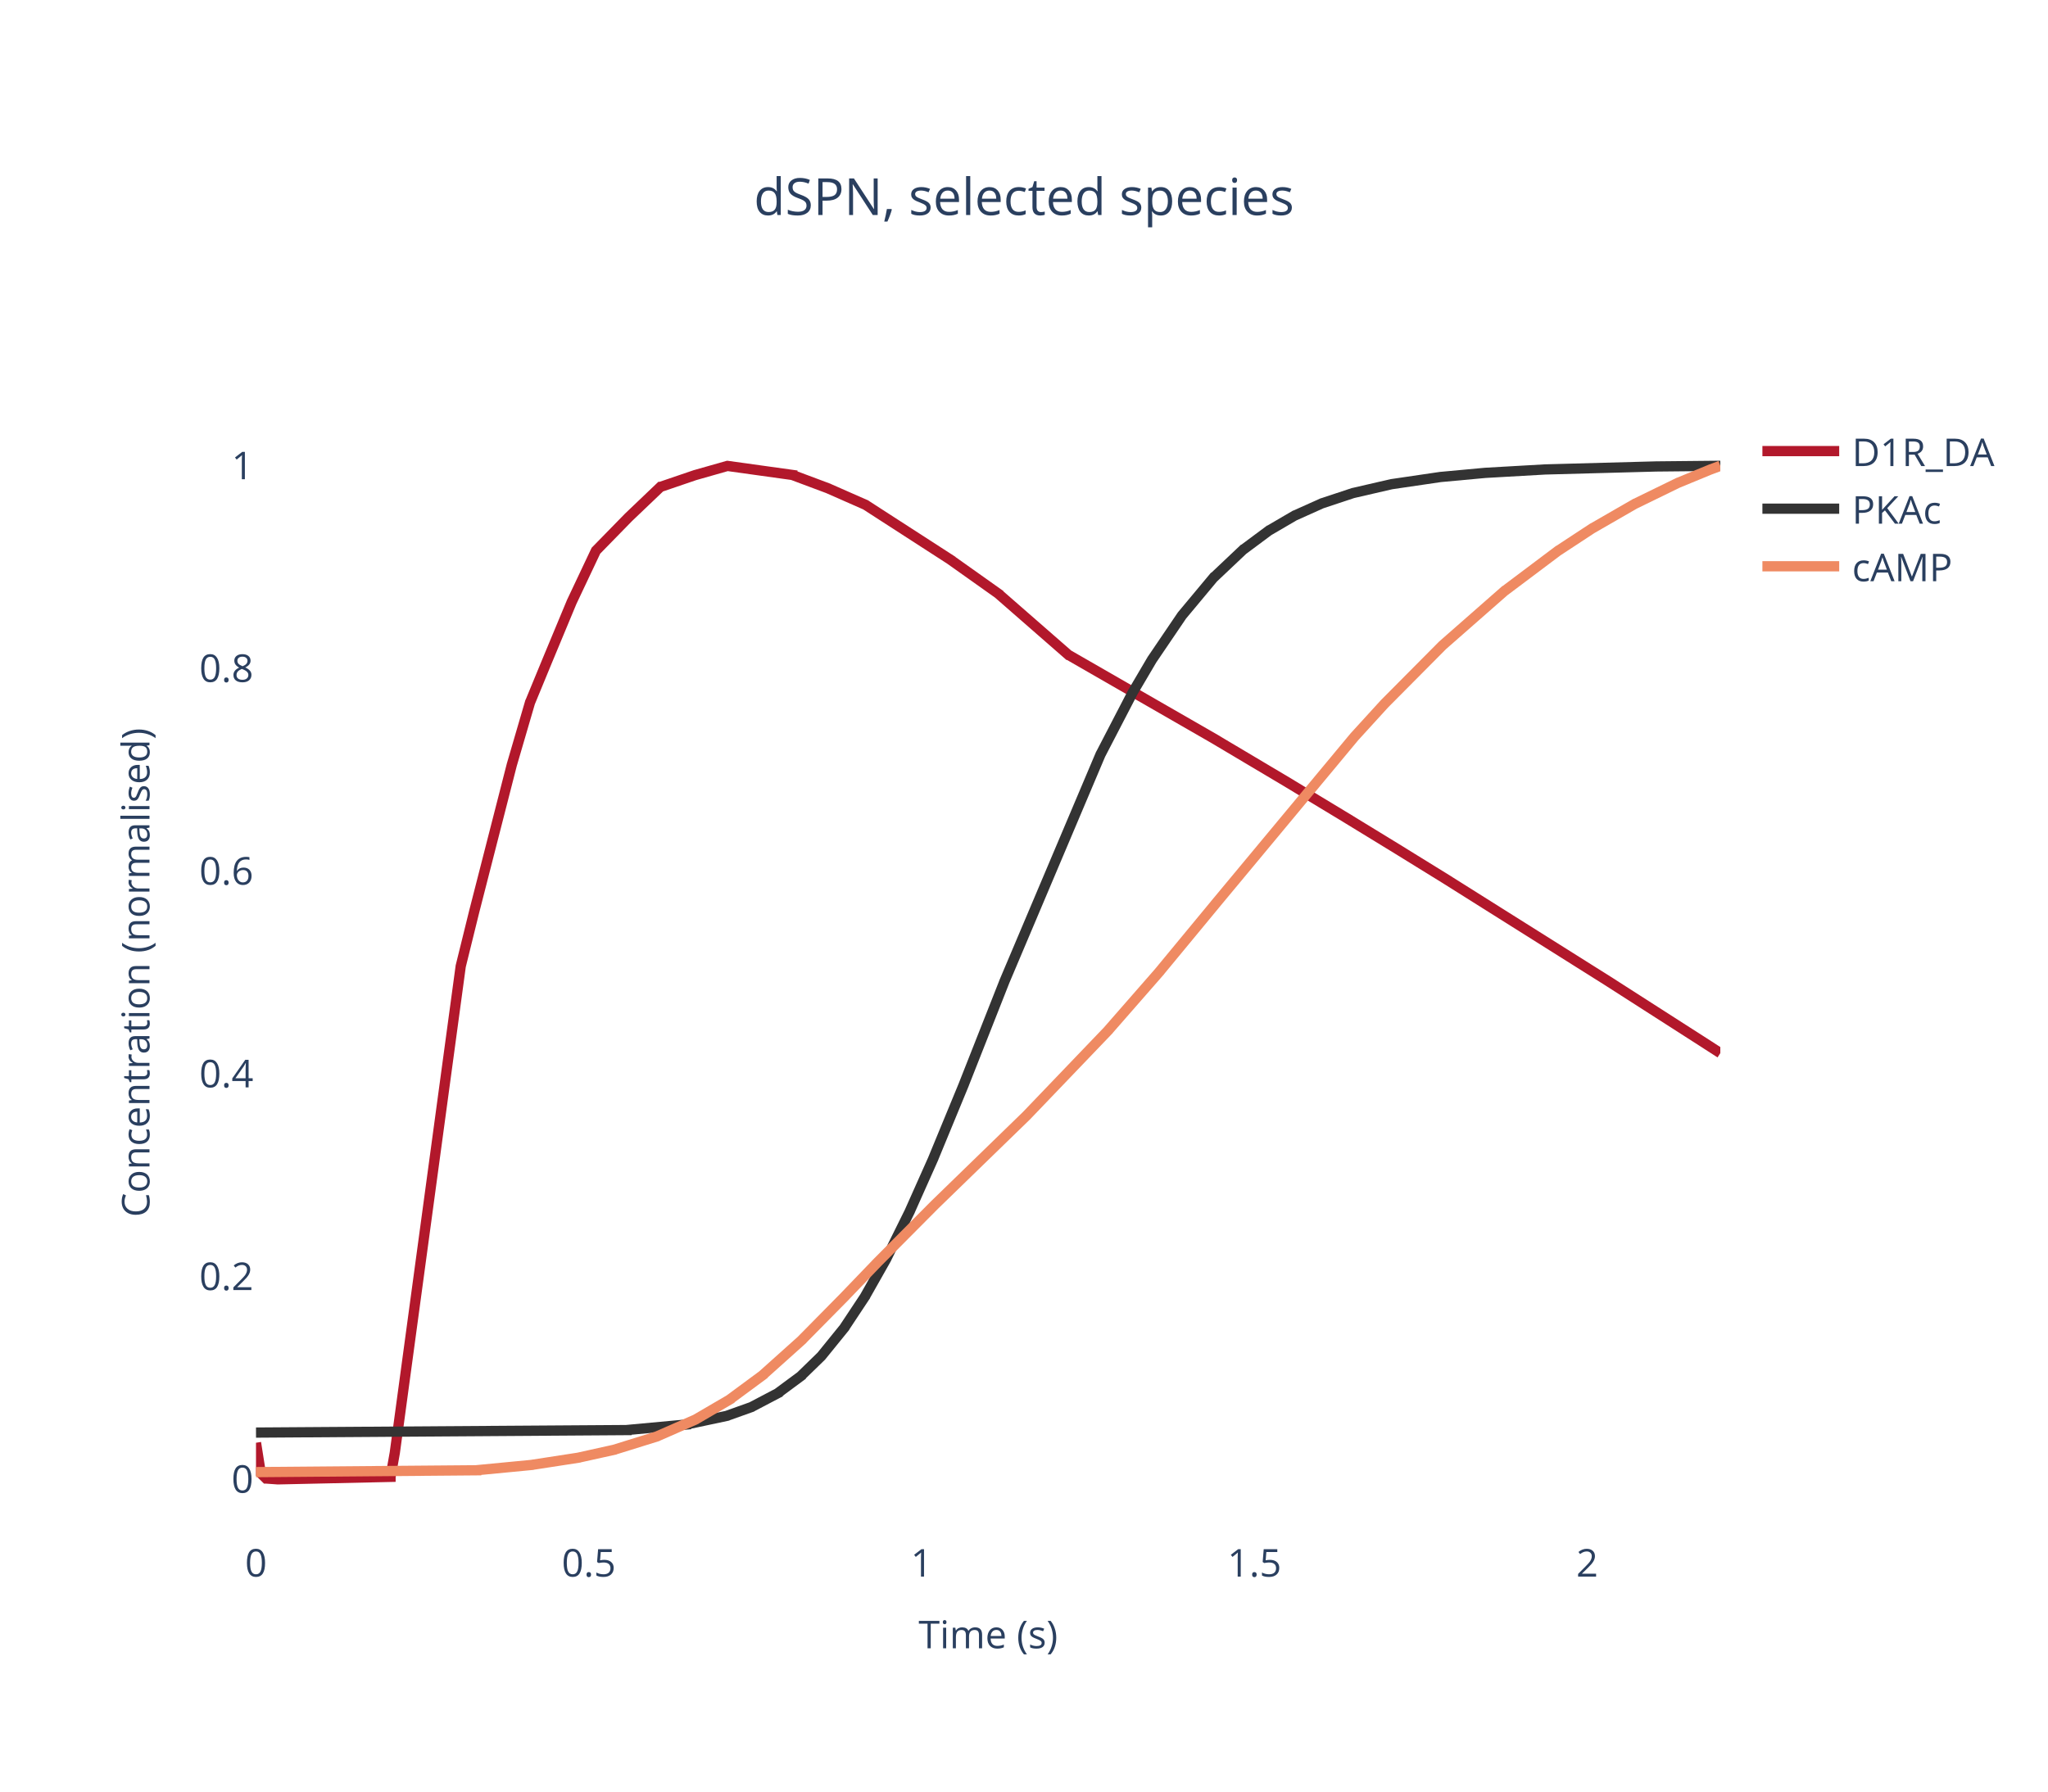
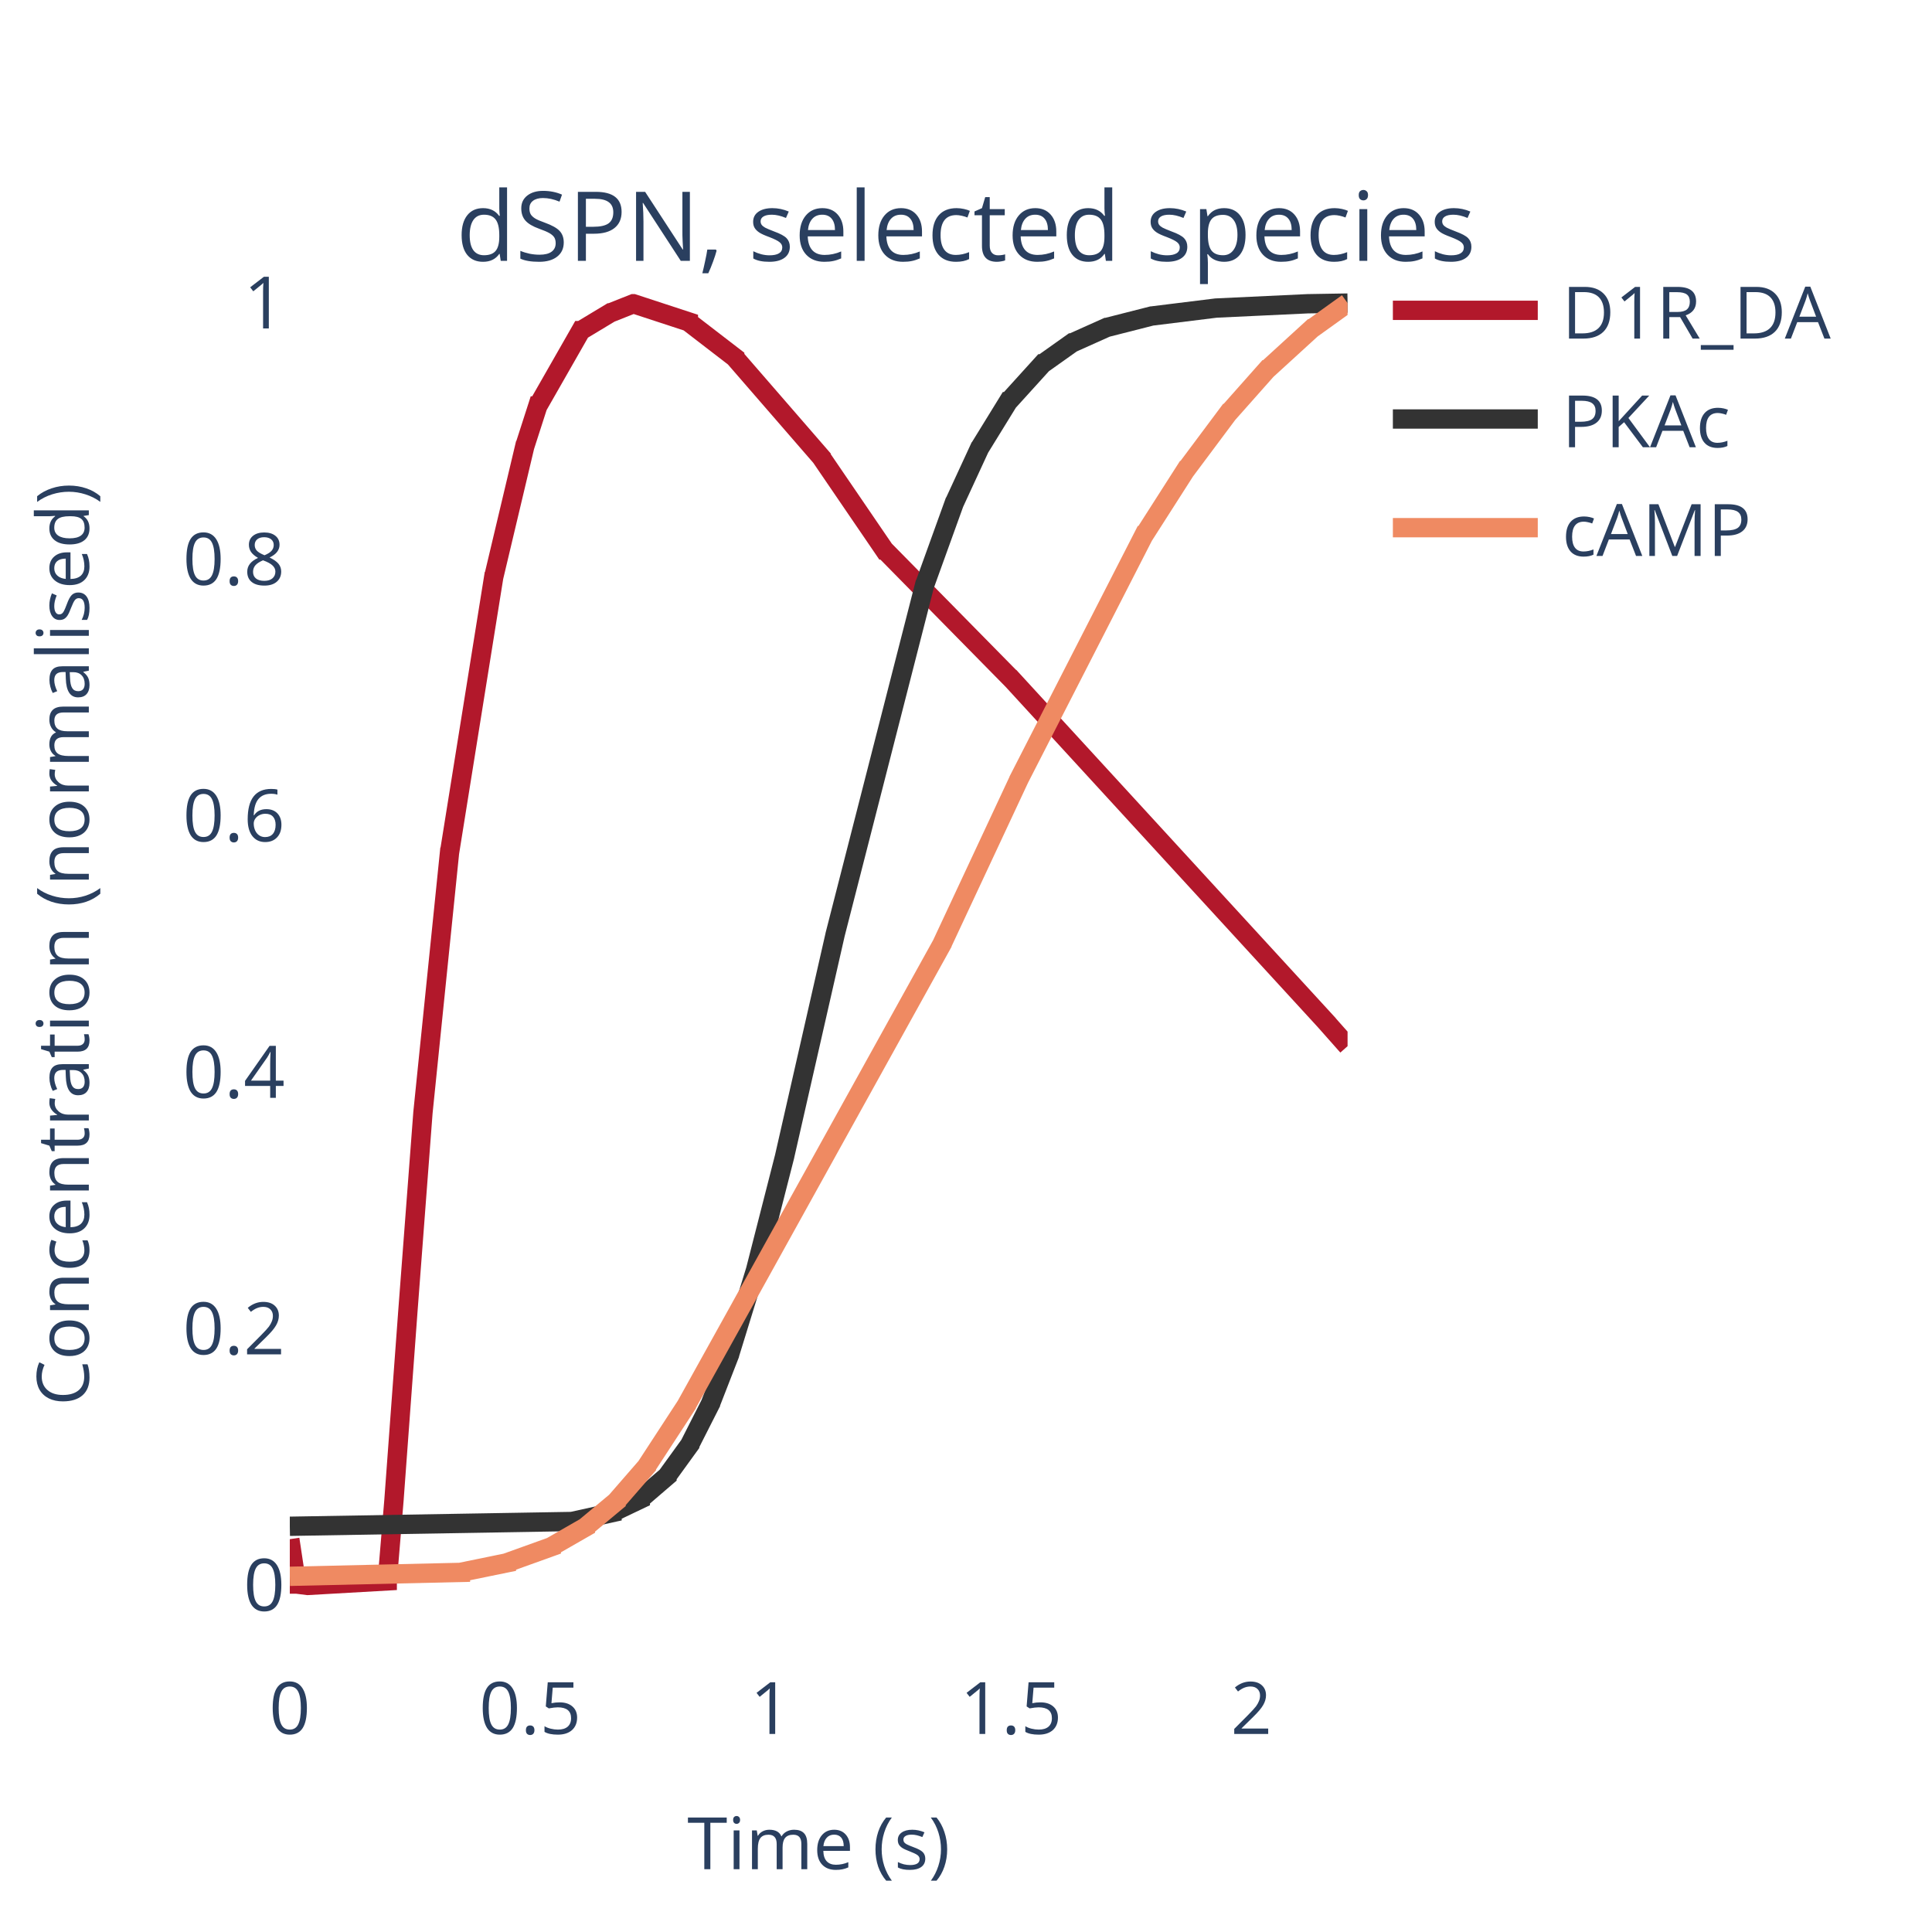
- <svg xmlns="http://www.w3.org/2000/svg" class="main-svg" width="800" height="700" style="" viewBox="0 0 800 700">
-   <rect x="0" y="0" width="800" height="700" style="fill: rgb(255, 255, 255); fill-opacity: 1;" />
-   <defs id="defs-744abc">
+ <svg xmlns="http://www.w3.org/2000/svg" class="main-svg" width="400" height="400" style="" viewBox="0 0 400 400">
+   <rect x="0" y="0" width="400" height="400" style="fill: rgb(255, 255, 255); fill-opacity: 1;" />
+   <defs id="defs-068fc3">
    <g class="clips">
-       <clipPath id="clip744abcxyplot" class="plotclip">
-         <rect width="572" height="440" />
-       </clipPath>
-       <clipPath class="axesclip" id="clip744abcx">
-         <rect x="100" y="0" width="572" height="700" />
-       </clipPath>
-       <clipPath class="axesclip" id="clip744abcy">
-         <rect x="0" y="160" width="800" height="440" />
-       </clipPath>
-       <clipPath class="axesclip" id="clip744abcxy">
-         <rect x="100" y="160" width="572" height="440" />
+       <clipPath id="clip068fc3xyplot" class="plotclip">
+         <rect width="219" height="295" />
+       </clipPath>
+       <clipPath class="axesclip" id="clip068fc3x">
+         <rect x="60" y="0" width="219" height="400" />
+       </clipPath>
+       <clipPath class="axesclip" id="clip068fc3y">
+         <rect x="0" y="48" width="400" height="295" />
+       </clipPath>
+       <clipPath class="axesclip" id="clip068fc3xy">
+         <rect x="60" y="48" width="219" height="295" />
      </clipPath>
    </g>
    <g class="gradients" />
    <g class="patterns" />
  </defs>
  <g class="bglayer" />
  <g class="layer-below">
    <g class="imagelayer" />
    <g class="shapelayer" />
  </g>
  <g class="cartesianlayer">
    <g class="subplot xy">
      <g class="layer-subplot">
        <g class="shapelayer" />
        <g class="imagelayer" />
      </g>
      <g class="minor-gridlayer">
        <g class="x" />
        <g class="y" />
      </g>
      <g class="gridlayer">
        <g class="x">
-           <path class="xgrid crisp" transform="translate(230,0)" d="M0,160v440" style="stroke: rgb(255, 255, 255); stroke-opacity: 1; stroke-width: 1px;" />
-           <path class="xgrid crisp" transform="translate(360,0)" d="M0,160v440" style="stroke: rgb(255, 255, 255); stroke-opacity: 1; stroke-width: 1px;" />
-           <path class="xgrid crisp" transform="translate(490,0)" d="M0,160v440" style="stroke: rgb(255, 255, 255); stroke-opacity: 1; stroke-width: 1px;" />
-           <path class="xgrid crisp" transform="translate(620,0)" d="M0,160v440" style="stroke: rgb(255, 255, 255); stroke-opacity: 1; stroke-width: 1px;" />
+           <path class="xgrid crisp" transform="translate(109.77,0)" d="M0,48v295" style="stroke: rgb(255, 255, 255); stroke-opacity: 1; stroke-width: 1px;" />
+           <path class="xgrid crisp" transform="translate(159.55,0)" d="M0,48v295" style="stroke: rgb(255, 255, 255); stroke-opacity: 1; stroke-width: 1px;" />
+           <path class="xgrid crisp" transform="translate(209.32,0)" d="M0,48v295" style="stroke: rgb(255, 255, 255); stroke-opacity: 1; stroke-width: 1px;" />
+           <path class="xgrid crisp" transform="translate(259.09,0)" d="M0,48v295" style="stroke: rgb(255, 255, 255); stroke-opacity: 1; stroke-width: 1px;" />
        </g>
        <g class="y">
-           <path class="ygrid crisp" transform="translate(0,498.8)" d="M100,0h572" style="stroke: rgb(255, 255, 255); stroke-opacity: 1; stroke-width: 1px;" />
-           <path class="ygrid crisp" transform="translate(0,419.6)" d="M100,0h572" style="stroke: rgb(255, 255, 255); stroke-opacity: 1; stroke-width: 1px;" />
-           <path class="ygrid crisp" transform="translate(0,340.4)" d="M100,0h572" style="stroke: rgb(255, 255, 255); stroke-opacity: 1; stroke-width: 1px;" />
-           <path class="ygrid crisp" transform="translate(0,261.2)" d="M100,0h572" style="stroke: rgb(255, 255, 255); stroke-opacity: 1; stroke-width: 1px;" />
-           <path class="ygrid crisp" transform="translate(0,182)" d="M100,0h572" style="stroke: rgb(255, 255, 255); stroke-opacity: 1; stroke-width: 1px;" />
+           <path class="ygrid crisp" transform="translate(0,275.15)" d="M60,0h219" style="stroke: rgb(255, 255, 255); stroke-opacity: 1; stroke-width: 1px;" />
+           <path class="ygrid crisp" transform="translate(0,222.05)" d="M60,0h219" style="stroke: rgb(255, 255, 255); stroke-opacity: 1; stroke-width: 1px;" />
+           <path class="ygrid crisp" transform="translate(0,168.95)" d="M60,0h219" style="stroke: rgb(255, 255, 255); stroke-opacity: 1; stroke-width: 1px;" />
+           <path class="ygrid crisp" transform="translate(0,115.85)" d="M60,0h219" style="stroke: rgb(255, 255, 255); stroke-opacity: 1; stroke-width: 1px;" />
+           <path class="ygrid crisp" transform="translate(0,62.75)" d="M60,0h219" style="stroke: rgb(255, 255, 255); stroke-opacity: 1; stroke-width: 1px;" />
        </g>
      </g>
      <g class="zerolinelayer">
-         <path class="xzl zl crisp" transform="translate(100,0)" d="M0,160v440" style="stroke: rgb(255, 255, 255); stroke-opacity: 1; stroke-width: 2px;" />
-         <path class="yzl zl crisp" transform="translate(0,578)" d="M100,0h572" style="stroke: rgb(255, 255, 255); stroke-opacity: 1; stroke-width: 2px;" />
+         <path class="xzl zl crisp" transform="translate(60,0)" d="M0,48v295" style="stroke: rgb(255, 255, 255); stroke-opacity: 1; stroke-width: 2px;" />
+         <path class="yzl zl crisp" transform="translate(0,328.25)" d="M60,0h219" style="stroke: rgb(255, 255, 255); stroke-opacity: 1; stroke-width: 2px;" />
      </g>
      <g class="layer-between">
        <g class="shapelayer" />
        <g class="imagelayer" />
      </g>
      <path class="xlines-below" />
      <path class="ylines-below" />
      <g class="overlines-below" />
      <g class="xaxislayer-below" />
      <g class="yaxislayer-below" />
      <g class="overaxes-below" />
      <g class="overplot">
-         <g class="xy" transform="translate(100,160)" clip-path="url(#clip744abcxyplot)">
+         <g class="xy" transform="translate(60,48)" clip-path="url(#clip068fc3xyplot)">
          <g class="scatterlayer mlayer">
-             <g class="trace scatter tracee5461a" style="stroke-miterlimit: 2; opacity: 1;">
+             <g class="trace scatter trace78ff8e" style="stroke-miterlimit: 2; opacity: 1;">
              <g class="fills" />
              <g class="errorbars" />
              <g class="lines">
-                 <path class="js-line" d="M0,403.7L1.88,415.64L1.89,415.65L3.94,417.67L3.95,417.67L8.51,418L8.51,418L8.52,418L52.55,417.03L52.55,417.01L52.56,416.99L54.24,407.5L54.24,407.46L79.97,217.49L79.98,217.46L85.35,195.7L85.36,195.68L99.95,138.7L99.96,138.68L107.03,114.48L107.04,114.47L114.03,97.52L114.04,97.5L123.33,75.17L123.34,75.15L132.78,55.17L132.78,55.17L132.79,55.16L145.52,42.13L145.52,42.13L145.53,42.12L157.97,30.25L157.98,30.25L171.46,25.65L171.46,25.65L171.47,25.65L184.15,22.04L184.16,22.04L209.53,25.57L209.53,25.58L223.48,30.8L223.48,30.8L223.49,30.81L238.13,37.26L238.13,37.26L238.14,37.27L271.25,58.66L271.25,58.67L289.97,71.96L289.97,71.97L317.33,95.86L317.34,95.86L374.5,128.75L374.5,128.76L403.57,146.04L403.57,146.05L426.8,160.09L426.8,160.1L447.04,172.48L447.04,172.49L465.32,183.78L465.32,183.79L528.87,223.78L528.87,223.79L567.33,248.45L567.33,248.46L572,251.47" style="vector-effect: none; fill: none; stroke: rgb(178, 24, 43); stroke-opacity: 1; stroke-width: 4px; opacity: 1;" />
+                 <path class="js-line" d="M0,270.67L1.4,279.96L1.4,279.96L1.41,279.96L3.69,280.25L3.69,280.25L3.7,280.25L20.17,279.31L20.17,279.26L20.18,279.24L21.59,262.31L21.59,262.27L24.4,224.13L24.4,224.1L27.56,182.46L27.56,182.43L33.08,128.4L33.09,128.39L42.23,71.4L42.24,71.39L48.66,44.35L48.67,44.34L51.34,36.05L51.35,36.05L60.26,20.45L60.26,20.45L60.27,20.45L66.36,16.78L66.36,16.78L66.37,16.78L71.13,14.89L71.13,14.89L71.14,14.89L82.52,18.62L82.52,18.62L82.52,18.63L92.11,26.01L92.11,26.01L92.11,26.02L110,46.64L110,46.64L110,46.65L123.11,65.86L123.11,65.86L123.12,65.86L149.51,92.68L149.51,92.68L149.52,92.68L214.56,163.58L214.56,163.58L214.56,163.59L219,168.6L219,168.6" style="vector-effect: none; fill: none; stroke: rgb(178, 24, 43); stroke-opacity: 1; stroke-width: 4px; opacity: 1;" />
              </g>
              <g class="points" />
              <g class="text" />
            </g>
-             <g class="trace scatter trace5793b5" style="stroke-miterlimit: 2; opacity: 1;">
+             <g class="trace scatter trace102a9c" style="stroke-miterlimit: 2; opacity: 1;">
              <g class="fills" />
              <g class="errorbars" />
              <g class="lines">
-                 <path class="js-line" d="M0,399.73L144.74,398.75L144.74,398.74L168.01,396.59L168.01,396.58L183.9,393.2L183.9,393.2L183.91,393.19L193.52,389.76L193.52,389.76L193.53,389.75L203.79,384.36L203.79,384.35L212.78,377.7L212.78,377.69L220.8,369.89L220.81,369.88L229.77,358.83L229.77,358.82L237.87,346.6L237.87,346.58L246.1,332.03L246.1,332.02L255.35,313.33L255.35,313.31L264.52,292.75L264.52,292.73L276.46,263.79L276.46,263.77L292.32,223.56L292.32,223.54L329.88,134.8L329.89,134.79L342.55,110.38L342.56,110.37L350,97.72L350.01,97.71L361.72,80.45L361.73,80.44L373.98,65.75L373.99,65.75L385.56,54.81L385.57,54.81L395.63,47.33L395.64,47.33L405.65,41.48L405.65,41.48L405.66,41.48L416.35,36.68L416.36,36.68L428.5,32.65L428.51,32.65L443.54,29.18L443.55,29.18L462.66,26.37L462.66,26.37L462.67,26.37L480.21,24.75L480.21,24.75L480.22,24.75L503.56,23.42L503.56,23.42L503.57,23.42L546.91,22.25L546.92,22.25L572,22" style="vector-effect: none; fill: none; stroke: rgb(51, 51, 51); stroke-opacity: 1; stroke-width: 4px; opacity: 1;" />
+                 <path class="js-line" d="M0,268L58.45,267.01L58.45,267L66.72,265.18L66.72,265.18L66.72,265.17L72.57,262.38L72.57,262.38L72.57,262.37L78.09,257.63L78.09,257.62L82.79,251.13L82.79,251.13L82.79,251.12L87.09,242.64L87.09,242.63L91,232.58L91,232.58L91,232.57L96.44,214.93L96.44,214.92L102.43,191.49L102.43,191.48L112.92,145.42L112.92,145.41L131.42,73.15L131.43,73.14L137.57,56.13L137.57,56.13L137.58,56.12L142.83,44.75L142.83,44.75L142.84,44.74L148.74,35.16L148.75,35.16L155.85,27.33L155.85,27.33L155.86,27.33L161.96,23L161.96,23L161.97,23L169.11,19.8L169.11,19.8L169.12,19.8L178.43,17.43L178.43,17.43L178.44,17.43L191.77,15.78L191.77,15.78L191.78,15.78L210.72,14.89L210.72,14.89L210.73,14.89L219,14.75L219,14.75" style="vector-effect: none; fill: none; stroke: rgb(51, 51, 51); stroke-opacity: 1; stroke-width: 4px; opacity: 1;" />
              </g>
              <g class="points" />
              <g class="text" />
            </g>
-             <g class="trace scatter traceec9cf2" style="stroke-miterlimit: 2; opacity: 1;">
+             <g class="trace scatter trace57fe43" style="stroke-miterlimit: 2; opacity: 1;">
              <g class="fills" />
              <g class="errorbars" />
              <g class="lines">
-                 <path class="js-line" d="M0,415.18L86.01,414.46L86.01,414.45L107.57,412.38L107.57,412.38L107.58,412.37L125.94,409.54L125.94,409.54L125.95,409.53L139.94,406.43L139.94,406.43L139.95,406.42L156.6,401.24L156.6,401.24L156.61,401.23L171.7,394.62L171.7,394.62L171.71,394.61L184.94,386.89L184.94,386.88L197.87,377.34L197.87,377.33L213.02,363.75L213.02,363.74L229.9,346.63L229.9,346.62L242.63,333.38L242.63,333.37L265.1,310.76L265.1,310.76L265.11,310.75L300.92,275.96L300.92,275.96L300.93,275.95L332.75,242.74L332.75,242.73L352.74,219.86L352.74,219.85L374.99,192.92L374.99,192.91L429.06,127.87L429.07,127.86L440.83,114.97L440.84,114.96L463.48,92.16L463.48,92.16L463.49,92.15L487.63,70.96L487.64,70.96L508.49,55.29L508.5,55.29L521.88,46.5L521.89,46.5L538.55,36.9L538.56,36.9L555.38,28.69L555.39,28.69L568.12,23.44L568.13,23.44L572,22" style="vector-effect: none; fill: none; stroke: rgb(239, 138, 98); stroke-opacity: 1; stroke-width: 4px; opacity: 1;" />
+                 <path class="js-line" d="M0,278.36L35.33,277.55L35.33,277.55L35.33,277.54L44.85,275.59L44.85,275.59L44.85,275.58L54.14,272.24L54.14,272.23L61.2,268.18L61.2,268.18L61.2,268.17L67.55,262.88L67.55,262.87L73.82,255.66L73.82,255.66L73.82,255.65L82.08,242.99L82.08,242.99L82.08,242.98L93.67,222.11L93.67,222.11L93.67,222.1L135.01,147.5L135.01,147.5L135.01,147.49L151,113.28L151,113.27L176.78,62.9L176.78,62.9L176.79,62.9L185.41,49.42L185.41,49.42L185.42,49.42L194.24,37.61L194.24,37.61L194.25,37.61L202.27,28.57L202.28,28.57L211.58,20.07L211.58,20.07L211.59,20.07L219,14.75L219,14.75" style="vector-effect: none; fill: none; stroke: rgb(239, 138, 98); stroke-opacity: 1; stroke-width: 4px; opacity: 1;" />
              </g>
              <g class="points" />
              <g class="text" />
            </g>
          </g>
        </g>
      </g>
      <g class="zerolinelayer-above" />
      <path class="xlines-above crisp" d="M0,0" style="fill: none;" />
      <path class="ylines-above crisp" d="M0,0" style="fill: none;" />
      <g class="overlines-above" />
      <g class="xaxislayer-above">
        <g class="xtick">
-           <text text-anchor="middle" x="0" y="616" transform="translate(100,0)" style="font-family: 'Open Sans', verdana, arial, sans-serif; font-size: 15px; fill: rgb(42, 63, 95); fill-opacity: 1; white-space: pre;">0</text>
-         </g>
-         <g class="xtick">
-           <text text-anchor="middle" x="0" y="616" style="font-family: 'Open Sans', verdana, arial, sans-serif; font-size: 15px; fill: rgb(42, 63, 95); fill-opacity: 1; white-space: pre;" transform="translate(230,0)">0.5</text>
-         </g>
-         <g class="xtick">
-           <text text-anchor="middle" x="0" y="616" style="font-family: 'Open Sans', verdana, arial, sans-serif; font-size: 15px; fill: rgb(42, 63, 95); fill-opacity: 1; white-space: pre;" transform="translate(360,0)">1</text>
-         </g>
-         <g class="xtick">
-           <text text-anchor="middle" x="0" y="616" style="font-family: 'Open Sans', verdana, arial, sans-serif; font-size: 15px; fill: rgb(42, 63, 95); fill-opacity: 1; white-space: pre;" transform="translate(490,0)">1.5</text>
-         </g>
-         <g class="xtick">
-           <text text-anchor="middle" x="0" y="616" style="font-family: 'Open Sans', verdana, arial, sans-serif; font-size: 15px; fill: rgb(42, 63, 95); fill-opacity: 1; white-space: pre;" transform="translate(620,0)">2</text>
+           <text text-anchor="middle" x="0" y="359" transform="translate(60,0)" style="font-family: 'Open Sans', verdana, arial, sans-serif; font-size: 15px; fill: rgb(42, 63, 95); fill-opacity: 1; white-space: pre;">0</text>
+         </g>
+         <g class="xtick">
+           <text text-anchor="middle" x="0" y="359" style="font-family: 'Open Sans', verdana, arial, sans-serif; font-size: 15px; fill: rgb(42, 63, 95); fill-opacity: 1; white-space: pre;" transform="translate(109.77,0)">0.5</text>
+         </g>
+         <g class="xtick">
+           <text text-anchor="middle" x="0" y="359" style="font-family: 'Open Sans', verdana, arial, sans-serif; font-size: 15px; fill: rgb(42, 63, 95); fill-opacity: 1; white-space: pre;" transform="translate(159.55,0)">1</text>
+         </g>
+         <g class="xtick">
+           <text text-anchor="middle" x="0" y="359" style="font-family: 'Open Sans', verdana, arial, sans-serif; font-size: 15px; fill: rgb(42, 63, 95); fill-opacity: 1; white-space: pre;" transform="translate(209.32,0)">1.5</text>
+         </g>
+         <g class="xtick">
+           <text text-anchor="middle" x="0" y="359" style="font-family: 'Open Sans', verdana, arial, sans-serif; font-size: 15px; fill: rgb(42, 63, 95); fill-opacity: 1; white-space: pre;" transform="translate(259.09,0)">2</text>
        </g>
      </g>
      <g class="yaxislayer-above">
        <g class="ytick">
-           <text text-anchor="end" x="99" y="5.25" transform="translate(0,578)" style="font-family: 'Open Sans', verdana, arial, sans-serif; font-size: 15px; fill: rgb(42, 63, 95); fill-opacity: 1; white-space: pre;">0</text>
-         </g>
-         <g class="ytick">
-           <text text-anchor="end" x="99" y="5.25" style="font-family: 'Open Sans', verdana, arial, sans-serif; font-size: 15px; fill: rgb(42, 63, 95); fill-opacity: 1; white-space: pre;" transform="translate(0,498.8)">0.2</text>
-         </g>
-         <g class="ytick">
-           <text text-anchor="end" x="99" y="5.25" style="font-family: 'Open Sans', verdana, arial, sans-serif; font-size: 15px; fill: rgb(42, 63, 95); fill-opacity: 1; white-space: pre;" transform="translate(0,419.6)">0.4</text>
-         </g>
-         <g class="ytick">
-           <text text-anchor="end" x="99" y="5.25" style="font-family: 'Open Sans', verdana, arial, sans-serif; font-size: 15px; fill: rgb(42, 63, 95); fill-opacity: 1; white-space: pre;" transform="translate(0,340.4)">0.6</text>
-         </g>
-         <g class="ytick">
-           <text text-anchor="end" x="99" y="5.25" style="font-family: 'Open Sans', verdana, arial, sans-serif; font-size: 15px; fill: rgb(42, 63, 95); fill-opacity: 1; white-space: pre;" transform="translate(0,261.2)">0.8</text>
-         </g>
-         <g class="ytick">
-           <text text-anchor="end" x="99" y="5.25" style="font-family: 'Open Sans', verdana, arial, sans-serif; font-size: 15px; fill: rgb(42, 63, 95); fill-opacity: 1; white-space: pre;" transform="translate(0,182)">1</text>
+           <text text-anchor="end" x="59" y="5.25" transform="translate(0,328.25)" style="font-family: 'Open Sans', verdana, arial, sans-serif; font-size: 15px; fill: rgb(42, 63, 95); fill-opacity: 1; white-space: pre;">0</text>
+         </g>
+         <g class="ytick">
+           <text text-anchor="end" x="59" y="5.25" style="font-family: 'Open Sans', verdana, arial, sans-serif; font-size: 15px; fill: rgb(42, 63, 95); fill-opacity: 1; white-space: pre;" transform="translate(0,275.15)">0.2</text>
+         </g>
+         <g class="ytick">
+           <text text-anchor="end" x="59" y="5.25" style="font-family: 'Open Sans', verdana, arial, sans-serif; font-size: 15px; fill: rgb(42, 63, 95); fill-opacity: 1; white-space: pre;" transform="translate(0,222.05)">0.4</text>
+         </g>
+         <g class="ytick">
+           <text text-anchor="end" x="59" y="5.25" style="font-family: 'Open Sans', verdana, arial, sans-serif; font-size: 15px; fill: rgb(42, 63, 95); fill-opacity: 1; white-space: pre;" transform="translate(0,168.95)">0.6</text>
+         </g>
+         <g class="ytick">
+           <text text-anchor="end" x="59" y="5.25" style="font-family: 'Open Sans', verdana, arial, sans-serif; font-size: 15px; fill: rgb(42, 63, 95); fill-opacity: 1; white-space: pre;" transform="translate(0,115.85)">0.8</text>
+         </g>
+         <g class="ytick">
+           <text text-anchor="end" x="59" y="5.25" style="font-family: 'Open Sans', verdana, arial, sans-serif; font-size: 15px; fill: rgb(42, 63, 95); fill-opacity: 1; white-space: pre;" transform="translate(0,62.75)">1</text>
        </g>
      </g>
      <g class="overaxes-above" />
    </g>
  </g>
  <g class="polarlayer" />
  <g class="smithlayer" />
  <g class="ternarylayer" />
  <g class="geolayer" />
  <g class="funnelarealayer" />
  <g class="pielayer" />
  <g class="iciclelayer" />
  <g class="treemaplayer" />
  <g class="sunburstlayer" />
  <g class="glimages" />
-   <defs id="topdefs-744abc">
+   <defs id="topdefs-068fc3">
    <g class="clips" />
-     <clipPath id="legend744abc">
+     <clipPath id="legend068fc3">
      <rect width="105" height="78" x="0" y="0" />
    </clipPath>
  </defs>
  <g class="layer-above">
    <g class="imagelayer" />
    <g class="shapelayer" />
  </g>
  <g class="infolayer">
-     <g class="legend" pointer-events="all" transform="translate(683.44,160)">
+     <g class="legend" pointer-events="all" transform="translate(283.38,48)">
      <rect class="bg" shape-rendering="crispEdges" style="stroke: rgb(68, 68, 68); stroke-opacity: 1; fill: rgb(255, 255, 255); fill-opacity: 1; stroke-width: 0px;" width="105" height="78" x="0" y="0" />
-       <g class="scrollbox" transform="" clip-path="url(#legend744abc)">
+       <g class="scrollbox" transform="" clip-path="url(#legend068fc3)">
        <g class="groups">
          <g class="traces" transform="translate(0,16.25)" style="opacity: 1;">
            <text class="legendtext" text-anchor="start" x="40" y="5.85" style="font-family: 'Open Sans', verdana, arial, sans-serif; font-size: 15px; fill: rgb(42, 63, 95); fill-opacity: 1; white-space: pre;">D1R_DA</text>
            <g class="layers" style="opacity: 1;">
              <g class="legendfill" />
              <g class="legendlines">
                <path class="js-line" d="M5,0h30" style="fill: none; stroke: rgb(178, 24, 43); stroke-opacity: 1; stroke-width: 4px;" />
              </g>
              <g class="legendsymbols">
                <g class="legendpoints" />
              </g>
            </g>
            <rect class="legendtoggle" x="0" y="-11.25" width="99.188" height="22.5" style="fill: rgb(0, 0, 0); fill-opacity: 0;" />
          </g>
          <g class="traces" transform="translate(0,38.75)" style="opacity: 1;">
            <text class="legendtext" text-anchor="start" x="40" y="5.85" style="font-family: 'Open Sans', verdana, arial, sans-serif; font-size: 15px; fill: rgb(42, 63, 95); fill-opacity: 1; white-space: pre;">PKAc</text>
            <g class="layers" style="opacity: 1;">
              <g class="legendfill" />
              <g class="legendlines">
                <path class="js-line" d="M5,0h30" style="fill: none; stroke: rgb(51, 51, 51); stroke-opacity: 1; stroke-width: 4px;" />
              </g>
              <g class="legendsymbols">
                <g class="legendpoints" />
              </g>
            </g>
            <rect class="legendtoggle" x="0" y="-11.25" width="99.188" height="22.5" style="fill: rgb(0, 0, 0); fill-opacity: 0;" />
          </g>
          <g class="traces" transform="translate(0,61.25)" style="opacity: 1;">
            <text class="legendtext" text-anchor="start" x="40" y="5.85" style="font-family: 'Open Sans', verdana, arial, sans-serif; font-size: 15px; fill: rgb(42, 63, 95); fill-opacity: 1; white-space: pre;">cAMP</text>
            <g class="layers" style="opacity: 1;">
              <g class="legendfill" />
              <g class="legendlines">
                <path class="js-line" d="M5,0h30" style="fill: none; stroke: rgb(239, 138, 98); stroke-opacity: 1; stroke-width: 4px;" />
              </g>
              <g class="legendsymbols">
                <g class="legendpoints" />
              </g>
            </g>
            <rect class="legendtoggle" x="0" y="-11.25" width="99.188" height="22.5" style="fill: rgb(0, 0, 0); fill-opacity: 0;" />
          </g>
        </g>
      </g>
      <rect class="scrollbar" rx="20" ry="3" width="0" height="0" style="fill: rgb(128, 139, 164); fill-opacity: 1;" x="0" y="0" />
    </g>
    <g class="g-gtitle">
-       <text class="gtitle" x="400" y="70" text-anchor="middle" dy="0.7em" style="opacity: 1; font-family: 'Open Sans', verdana, arial, sans-serif; font-size: 20px; fill: rgb(42, 63, 95); fill-opacity: 1; white-space: pre;">dSPN, selected species</text>
+       <text class="gtitle" x="200" y="40" text-anchor="middle" dy="0.7em" style="opacity: 1; font-family: 'Open Sans', verdana, arial, sans-serif; font-size: 20px; fill: rgb(42, 63, 95); fill-opacity: 1; white-space: pre;">dSPN, selected species</text>
    </g>
    <g class="g-xtitle">
-       <text class="xtitle" x="386" y="644" text-anchor="middle" style="opacity: 1; font-family: 'Open Sans', verdana, arial, sans-serif; font-size: 15px; fill: rgb(42, 63, 95); fill-opacity: 1; white-space: pre;">Time (s)</text>
+       <text class="xtitle" x="169.5" y="387" text-anchor="middle" style="opacity: 1; font-family: 'Open Sans', verdana, arial, sans-serif; font-size: 15px; fill: rgb(42, 63, 95); fill-opacity: 1; white-space: pre;">Time (s)</text>
    </g>
    <g class="g-ytitle">
-       <text class="ytitle" transform="rotate(-90,58.39062,380)" x="58.391" y="380" text-anchor="middle" style="opacity: 1; font-family: 'Open Sans', verdana, arial, sans-serif; font-size: 15px; fill: rgb(42, 63, 95); fill-opacity: 1; white-space: pre;">Concentration (normalised)</text>
+       <text class="ytitle" transform="rotate(-90,18.39062,195.5)" x="18.391" y="195.5" text-anchor="middle" style="opacity: 1; font-family: 'Open Sans', verdana, arial, sans-serif; font-size: 15px; fill: rgb(42, 63, 95); fill-opacity: 1; white-space: pre;">Concentration (normalised)</text>
    </g>
  </g>
</svg>
